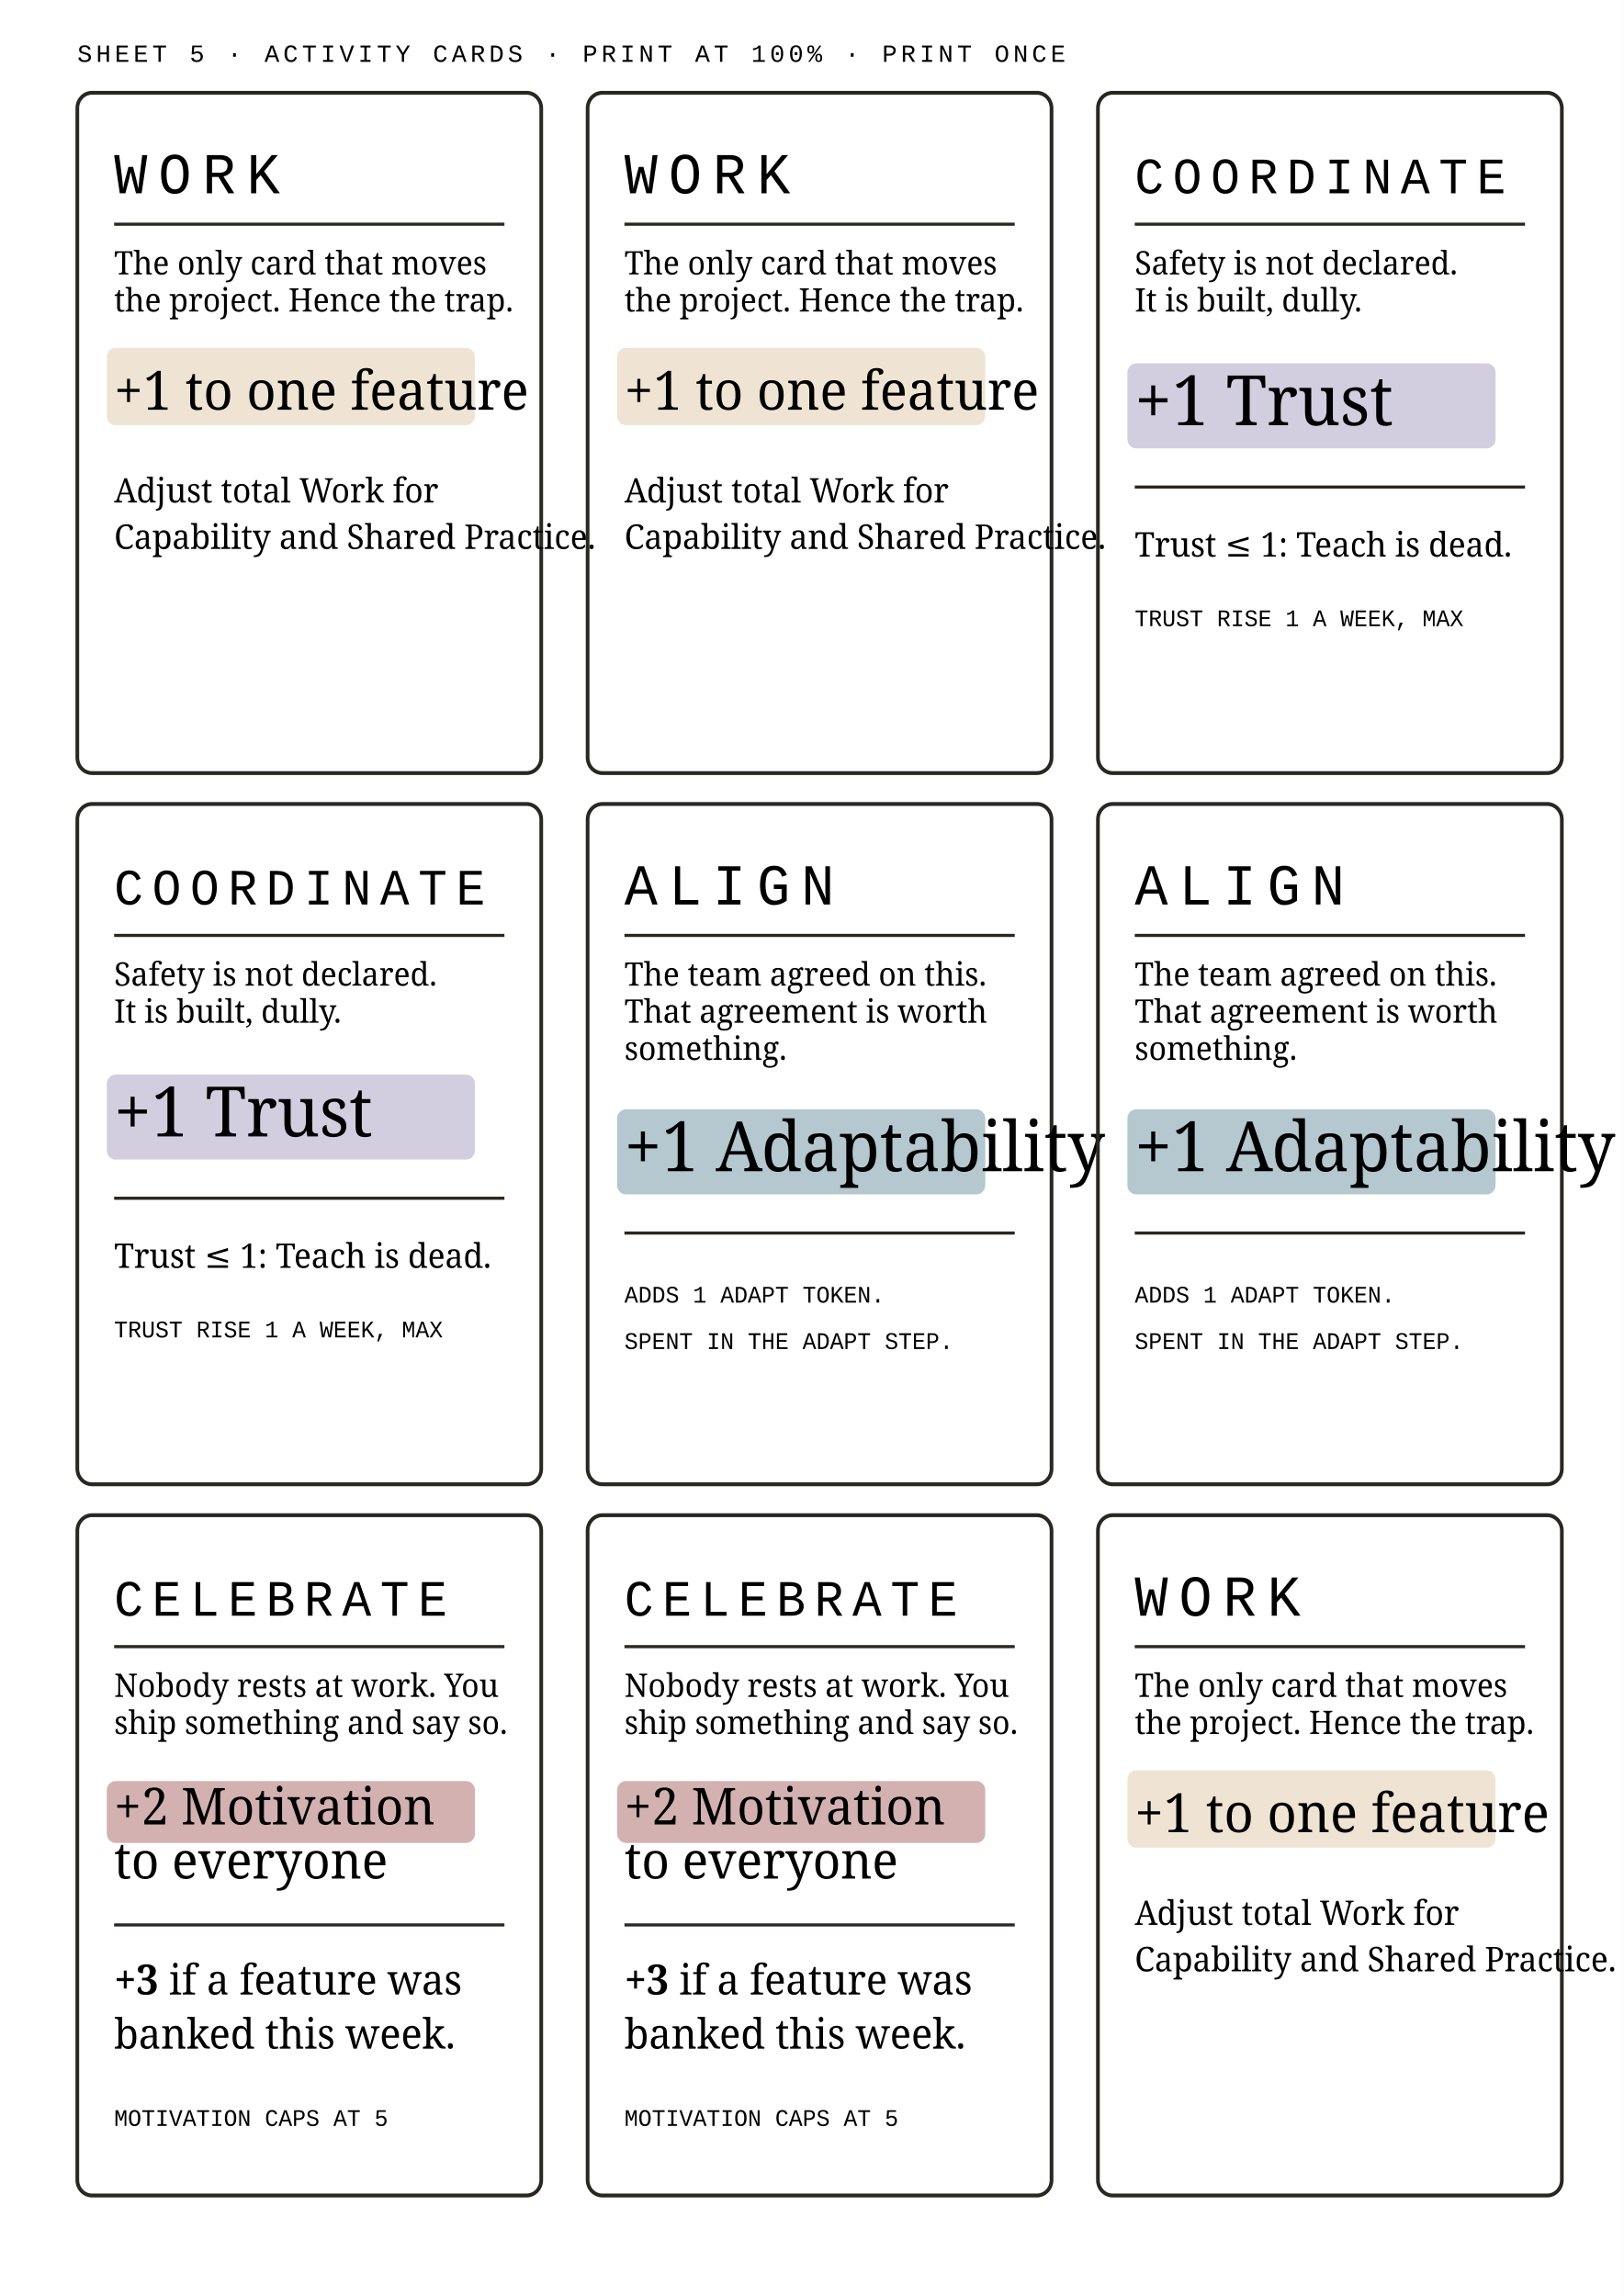
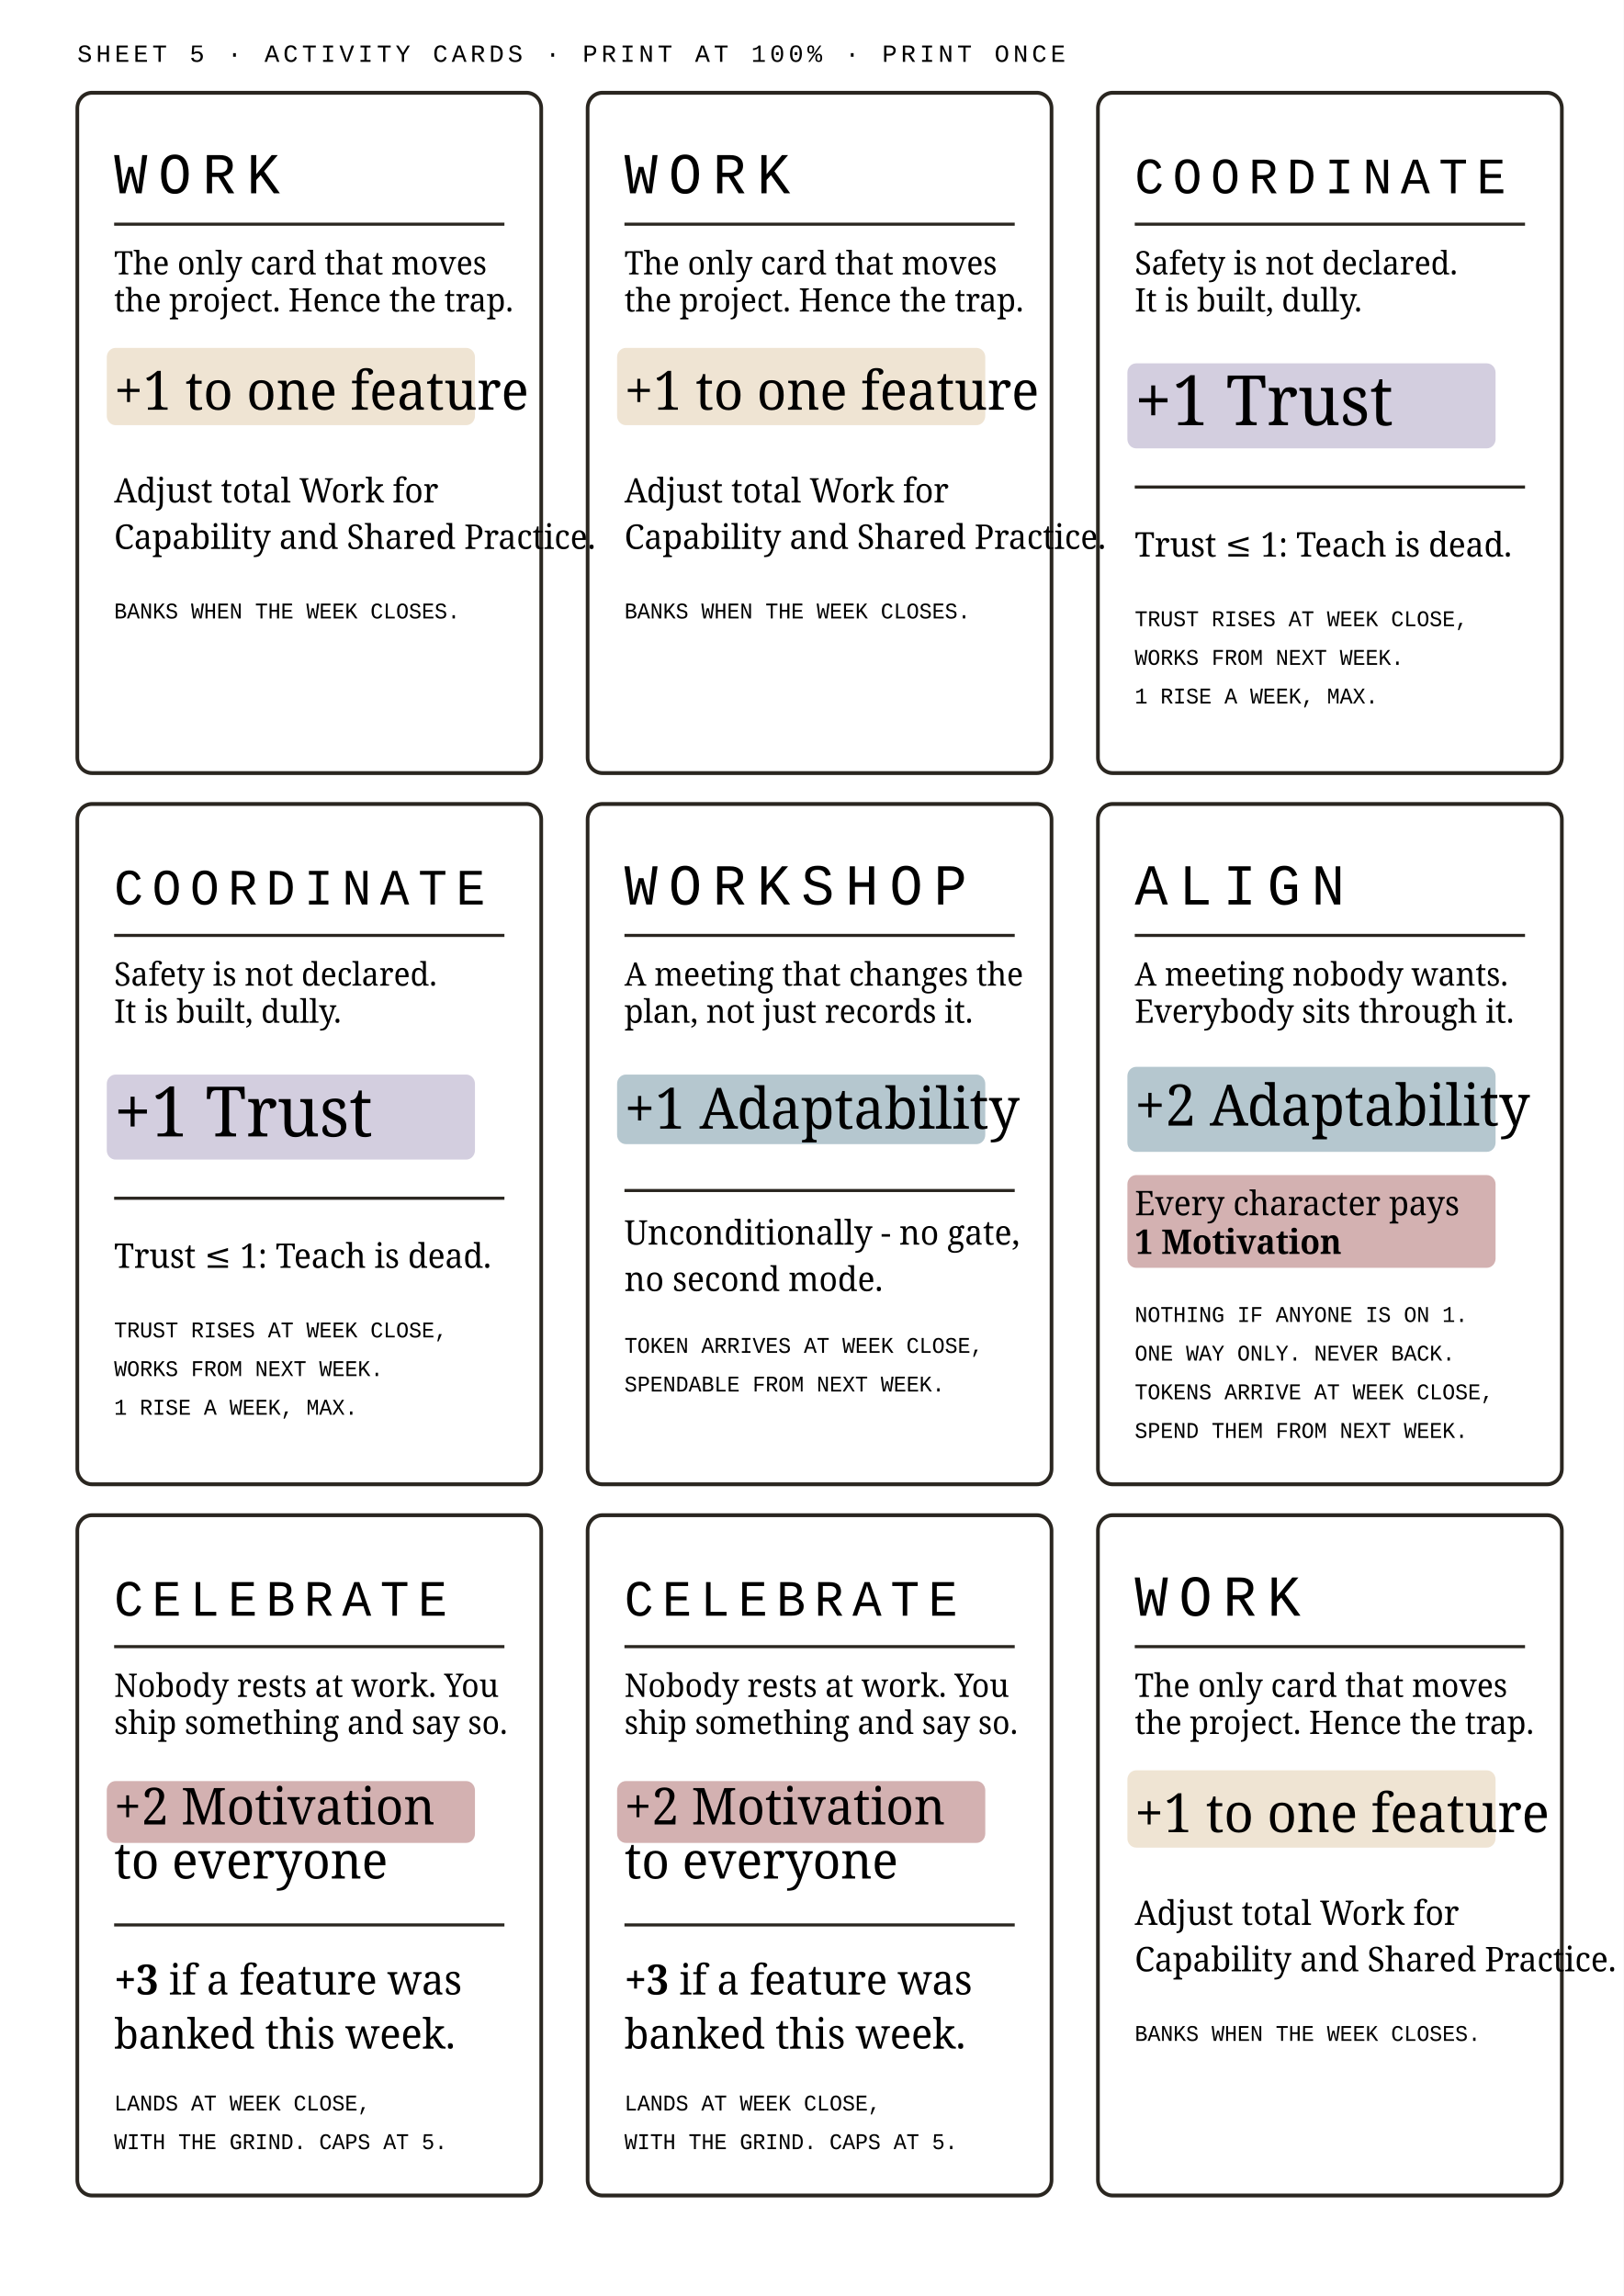
<svg xmlns="http://www.w3.org/2000/svg" width="210mm" height="297mm" viewBox="0 0 210 297">
  <style>
  .s { font-family:"EB Garamond",Garamond,Georgia,serif; fill:#000000; }
  .m { font-family:"IBM Plex Mono","Courier New",monospace; fill:#000000; }
  .c { fill:none; stroke:#2A2620; stroke-width:.5; }
  .h { stroke:#2A2620; stroke-width:.4; fill:none; }
  .q { fill:#000000; }
  .trust { fill:#000000; }
  .capab { fill:#000000; }
  .shpra { fill:#000000; }
  .adapt { fill:#000000; }
</style>
  <defs>
    <g id="work" transform="scale(.952381,1)">
      <rect width="63" height="88" rx="2" class="c" />
      <text x="5" y="13" class="m" font-size="7.5" letter-spacing="1.5">WORK</text>
      <line x1="5" y1="17" x2="58" y2="17" class="h" stroke-width=".7" />
      <text x="5" y="23.5" class="s" font-size="4.2">The only card that moves</text>
      <text x="5" y="28.3" class="s" font-size="4.2">the project. Hence the trap.</text>
      <g transform="translate(0,11)">
        <rect x="4" y="22" width="50" height="10" rx="1.2" fill="#EFE4D3" />
        <text x="5" y="30" class="s" font-size="7">+1 to one feature</text>
        <text x="5" y="42" class="s" font-size="4.4">Adjust total Work for</text>
        <text x="5" y="48" class="s" font-size="4.4">Capability and Shared Practice.</text>
+         <text x="5" y="57" class="m q" font-size="2.9">BANKS WHEN THE WEEK CLOSES.</text>
      </g>
    </g>
    <g id="coordinate" transform="scale(.952381,1)">
      <rect width="63" height="88" rx="2" class="c" />
      <text x="5" y="13" class="m" font-size="6.6" letter-spacing="1.2">COORDINATE</text>
      <line x1="5" y1="17" x2="58" y2="17" class="h" stroke-width=".7" />
      <text x="5" y="23.5" class="s" font-size="4.2">Safety is not declared.</text>
      <text x="5" y="28.3" class="s" font-size="4.2">It is built, dully.</text>
      <g transform="translate(0,11)">
        <rect x="4" y="24" width="50" height="11" rx="1.2" fill="#D3CEDF" />
        <text x="5" y="32" class="s trust" font-size="9">+1 Trust</text>
        <line x1="5" y1="40" x2="58" y2="40" class="h" />
        <text x="5" y="49" class="s" font-size="4.4">
          <tspan class="trust">Trust ≤ 1</tspan>: Teach is dead.</text>
-         <text x="5" y="58" class="m q" font-size="3.1">TRUST RISE 1 A WEEK, MAX</text>
+         <text x="5" y="58" class="m q" font-size="2.9">TRUST RISES AT WEEK CLOSE,</text>
+         <text x="5" y="63" class="m q" font-size="2.9">WORKS FROM NEXT WEEK.</text>
+         <text x="5" y="68" class="m q" font-size="2.9">1 RISE A WEEK, MAX.</text>
+       </g>
+     </g>
+     <g id="workshop" transform="scale(.952381,1)">
+       <rect width="63" height="88" rx="2" class="c" />
+       <text x="5" y="13" class="m" font-size="7.5" letter-spacing="1.5">WORKSHOP</text>
+       <line x1="5" y1="17" x2="58" y2="17" class="h" stroke-width=".7" />
+       <text x="5" y="23.5" class="s" font-size="4.2">A meeting that changes the</text>
+       <text x="5" y="28.3" class="s" font-size="4.2">plan, not just records it.</text>
+       <g transform="translate(0,10)">
+         <rect x="4" y="25" width="50" height="9" rx="1.2" fill="#B5C7CF" />
+         <text x="5" y="32" class="s adapt" font-size="7.4">+1 Adaptability</text>
+         <line x1="5" y1="40" x2="58" y2="40" class="h" />
+         <text x="5" y="47" class="s" font-size="4.4">Unconditionally - no gate,</text>
+         <text x="5" y="53" class="s" font-size="4.4">no second mode.</text>
+         <text x="5" y="61" class="m q" font-size="2.9">TOKEN ARRIVES AT WEEK CLOSE,</text>
+         <text x="5" y="66" class="m q" font-size="2.9">SPENDABLE FROM NEXT WEEK.</text>
      </g>
    </g>
    <g id="align" transform="scale(.952381,1)">
      <rect width="63" height="88" rx="2" class="c" />
      <text x="5" y="13" class="m" font-size="7.5" letter-spacing="1.5">ALIGN</text>
      <line x1="5" y1="17" x2="58" y2="17" class="h" stroke-width=".7" />
-       <text x="5" y="23.5" class="s" font-size="4.2">The team agreed on this.</text>
-       <text x="5" y="28.3" class="s" font-size="4.2">That agreement is worth</text>
-       <text x="5" y="33.1" class="s" font-size="4.2">something.</text>
-       <g transform="translate(0,15.5)">
+       <text x="5" y="23.5" class="s" font-size="4.2">A meeting nobody wants.</text>
+       <text x="5" y="28.3" class="s" font-size="4.2">Everybody sits through it.</text>
+       <g transform="translate(0,10)">
        <rect x="4" y="24" width="50" height="11" rx="1.2" fill="#B5C7CF" />
-         <text x="5" y="32" class="s adapt" font-size="9">+1 Adaptability</text>
-         <line x1="5" y1="40" x2="58" y2="40" class="h" />
-         <text x="5" y="49" class="m q" font-size="3.1">ADDS 1 ADAPT TOKEN.</text>
-         <text x="5" y="55" class="m q" font-size="3.1">SPENT IN THE ADAPT STEP.</text>
+         <text x="5" y="31.6" class="s adapt" font-size="7.4">+2 Adaptability</text>
+         <rect x="4" y="38" width="50" height="12" rx="1.2" fill="#D3B1B1" />
+         <text x="5" y="43.2" class="s" font-size="4.4">Every character pays</text>
+         <text x="5" y="48.2" class="s" font-size="4.4" font-weight="bold">1 Motivation</text>
+         <text x="5" y="57" class="m q" font-size="2.9">NOTHING IF ANYONE IS ON 1.</text>
+         <text x="5" y="62" class="m q" font-size="2.9">ONE WAY ONLY. NEVER BACK.</text>
+         <text x="5" y="67" class="m q" font-size="2.9">TOKENS ARRIVE AT WEEK CLOSE,</text>
+         <text x="5" y="72" class="m q" font-size="2.9">SPEND THEM FROM NEXT WEEK.</text>
      </g>
    </g>
    <g id="celebrate" transform="scale(.952381,1)">
      <rect width="63" height="88" rx="2" class="c" stroke-width=".9" />
      <text x="5" y="13" class="m" font-size="6.6" letter-spacing="1.2">CELEBRATE</text>
      <line x1="5" y1="17" x2="58" y2="17" class="h" stroke-width=".7" />
      <text x="5" y="23.5" class="s" font-size="4.2">Nobody rests at work. You</text>
      <text x="5" y="28.3" class="s" font-size="4.2">ship something and say so.</text>
      <g transform="translate(0,11)">
        <rect x="4" y="23.39" width="50" height="8" rx="1.2" fill="#D3B1B1" />
        <text x="5" y="29" class="s" font-size="6.6">+2 Motivation</text>
        <text x="5" y="36" class="s" font-size="6.6">to everyone</text>
        <line x1="5" y1="42" x2="58" y2="42" class="h" />
        <text x="5" y="51" class="s" font-size="5.4">
          <tspan font-weight="bold">+3</tspan> if a feature was</text>
        <text x="5" y="58" class="s" font-size="5.4">banked this week.</text>
-         <text x="5" y="68" class="m" font-size="3.1">MOTIVATION CAPS AT 5</text>
+         <text x="5" y="66" class="m q" font-size="2.9">LANDS AT WEEK CLOSE,</text>
+         <text x="5" y="71" class="m q" font-size="2.9">WITH THE GRIND. CAPS AT 5.</text>
      </g>
    </g>
  </defs>
  <rect width="210" height="297" fill="#FFFFFF" />
  <text x="10" y="8" class="m" font-size="3.2" letter-spacing=".5">SHEET 5 · ACTIVITY CARDS · PRINT AT 100% · PRINT ONCE</text>
  <use href="#work" x="10" y="12" />
  <use href="#work" x="76" y="12" />
  <use href="#coordinate" x="142" y="12" />
  <use href="#coordinate" x="10" y="104" />
-   <use href="#align" x="76" y="104" />
+   <use href="#workshop" x="76" y="104" />
  <use href="#align" x="142" y="104" />
  <use href="#celebrate" x="10" y="196" />
  <use href="#celebrate" x="76" y="196" />
  <use href="#work" x="142" y="196" />
</svg>
